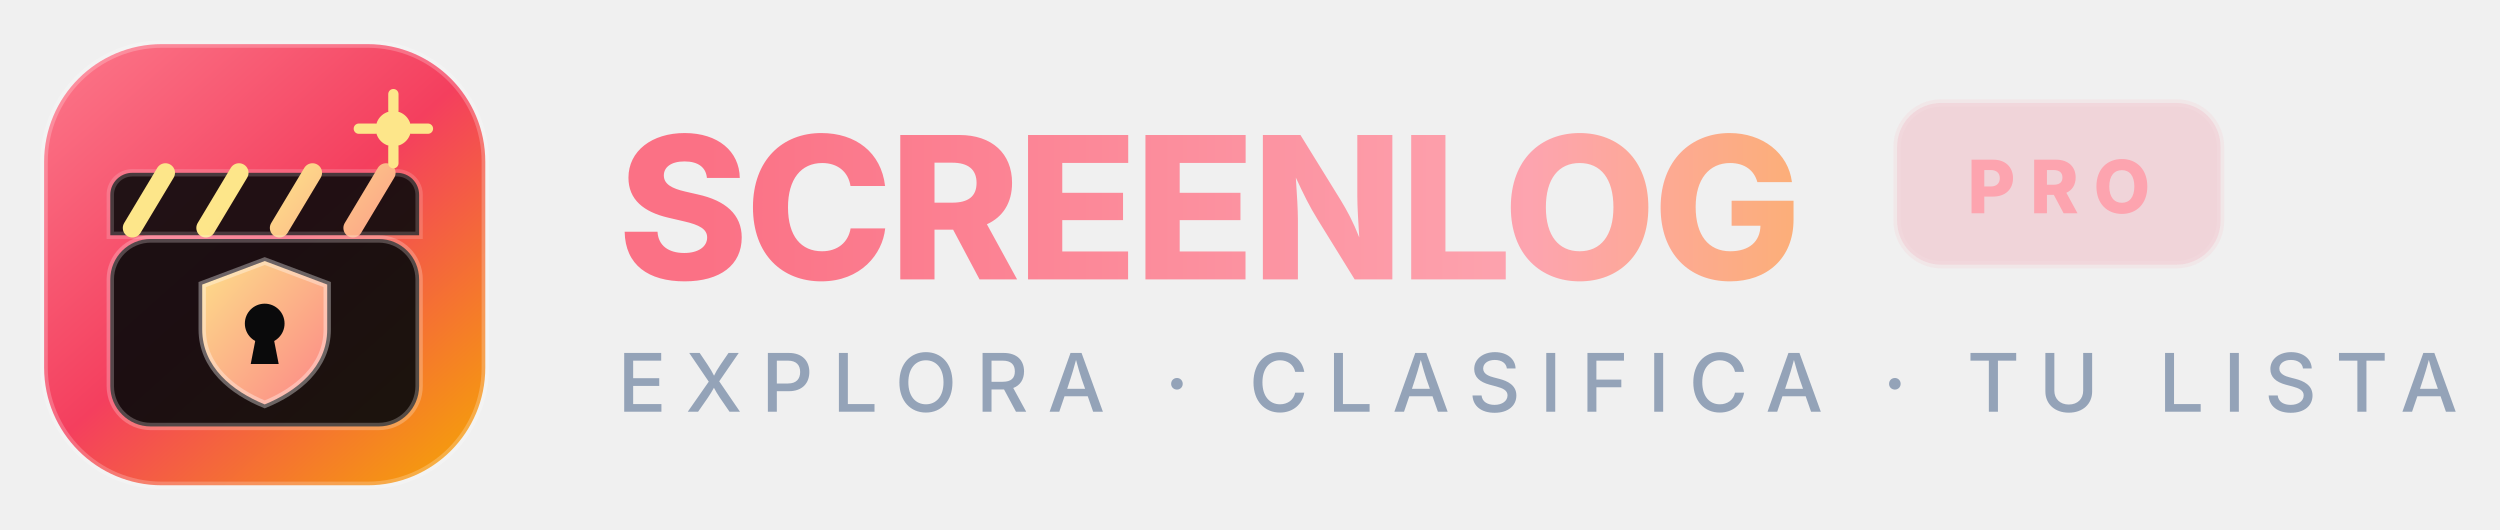
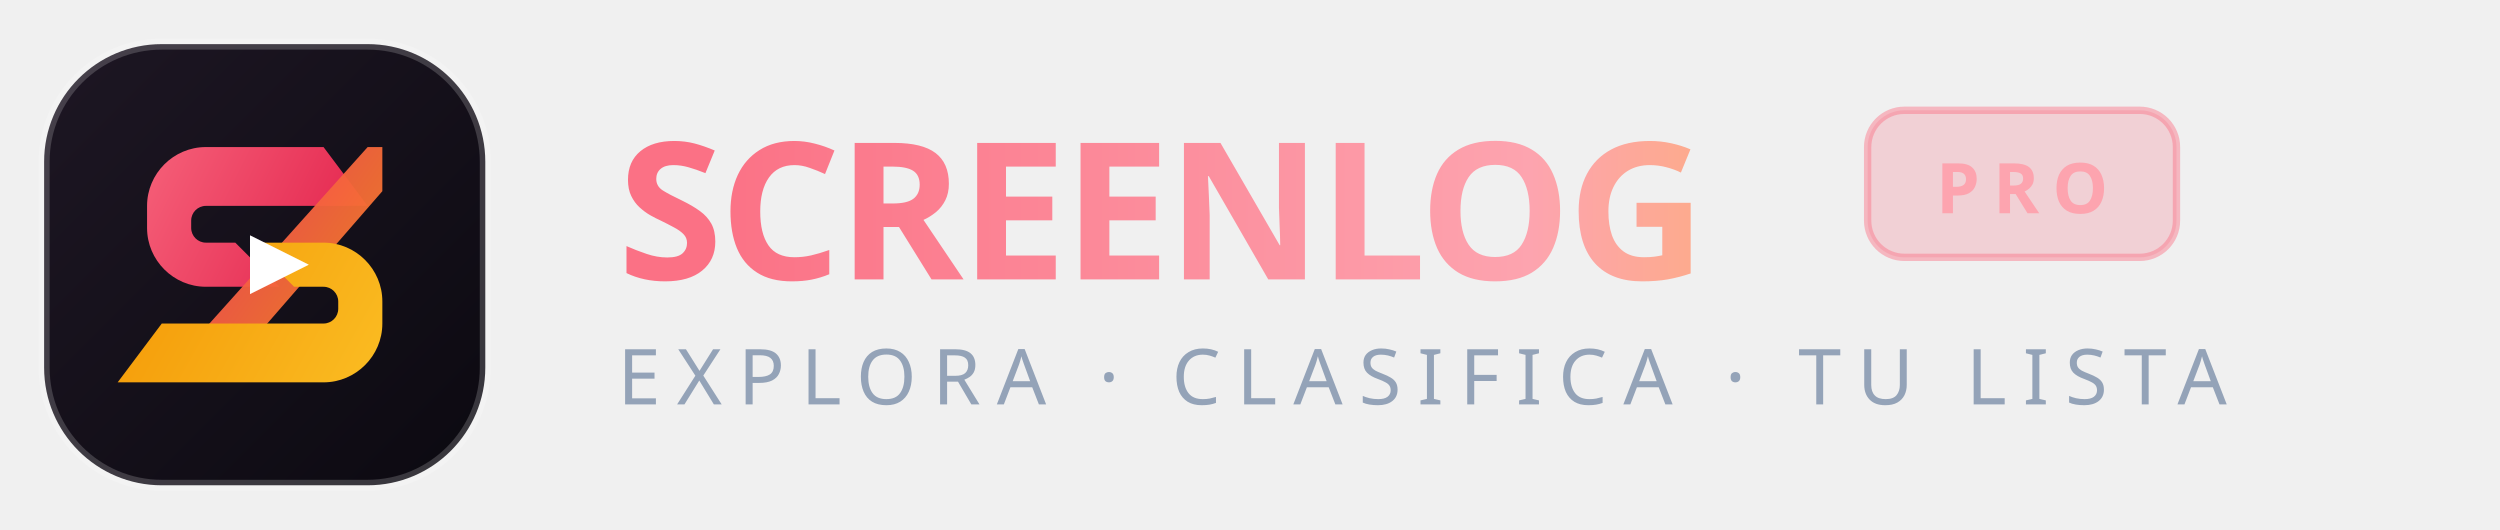
<svg xmlns="http://www.w3.org/2000/svg" width="340" height="72" viewBox="0 0 340 72" role="img" aria-label="ScreenLog Pro">
  <defs>
-     <linearGradient id="g" x1="8" y1="4" x2="58" y2="60" gradientUnits="userSpaceOnUse">
+     <linearGradient id="bg" x1="0" y1="0" x2="64" y2="64" gradientUnits="userSpaceOnUse">
+       <stop offset="0%" stop-color="#1E1724" />
+       <stop offset="100%" stop-color="#0B0910" />
+     </linearGradient>
+     <linearGradient id="g1" x1="8" y1="12" x2="48" y2="32" gradientUnits="userSpaceOnUse">
      <stop offset="0%" stop-color="#FB7185" />
-       <stop offset="48%" stop-color="#F43F5E" />
+       <stop offset="100%" stop-color="#E11D48" />
+     </linearGradient>
+     <linearGradient id="g2" x1="16" y1="24" x2="56" y2="52" gradientUnits="userSpaceOnUse">
+       <stop offset="0%" stop-color="#F43F5E" />
      <stop offset="100%" stop-color="#F59E0B" />
    </linearGradient>
-     <linearGradient id="a" x1="20" y1="32" x2="46" y2="54" gradientUnits="userSpaceOnUse">
-       <stop offset="0%" stop-color="#FDE68A" />
-       <stop offset="100%" stop-color="#FB7185" />
+     <linearGradient id="g3" x1="16" y1="36" x2="48" y2="54" gradientUnits="userSpaceOnUse">
+       <stop offset="0%" stop-color="#F59E0B" />
+       <stop offset="100%" stop-color="#FBBF24" />
    </linearGradient>
    <linearGradient id="w" x1="96" y1="0" x2="300" y2="0" gradientUnits="userSpaceOnUse">
      <stop offset="0%" stop-color="#FB7185" />
      <stop offset="55%" stop-color="#FDA4AF" />
      <stop offset="100%" stop-color="#FBBF24" />
    </linearGradient>
  </defs>
  <g transform="translate(4 4)">
-     <rect x="2" y="2" width="60" height="60" rx="16" fill="url(#g)" stroke="rgba(255,255,255,0.22)" />
-     <path d="M14 19.5h36a3 3 0 0 1 3 3V28H11v-5.5a3 3 0 0 1 3-3Z" fill="#0A0A0B" opacity=".9" stroke="rgba(255,255,255,0.18)" />
-     <path d="M18.5 19.5 14 27M28.5 19.5 24 27M38.5 19.5 34 27M48.5 19.5 44 27" stroke="url(#a)" stroke-width="2.6" stroke-linecap="round" />
-     <rect x="11" y="28.5" width="42" height="25.5" rx="5.5" fill="#0A0A0B" opacity=".92" stroke="rgba(255,255,255,0.25)" />
-     <path d="M32 31.5l8.5 3.2v6.1c0 5.1-4.1 8.4-8.5 10.2-4.4-1.8-8.5-5.1-8.5-10.2v-6.1l8.5-3.2Z" fill="url(#a)" stroke="rgba(255,255,255,0.35)" />
-     <circle cx="32" cy="40" r="2.7" fill="#0A0A0B" />
-     <path d="M30.9 41.4h2.2l.8 4.1h-3.8l.8-4.1Z" fill="#0A0A0B" />
-     <circle cx="49.5" cy="13.5" r="2.4" fill="#FDE68A" />
-     <path d="M49.5 8.8v2.2M49.5 16v2.2M44.8 13.5h2.2M52 13.5h2.2" stroke="#FDE68A" stroke-width="1.4" stroke-linecap="round" />
+     <rect x="2" y="2" width="60" height="60" rx="16" fill="url(#bg)" stroke="rgba(255,255,255,0.18)" stroke-width="1.5" />
+     <path d="M46 16H24c-4.4 0-8 3.6-8 8v3c0 4.4 3.6 8 8 8h10l-6-6h-4c-1.1 0-2-.9-2-2v-1c0-1.1.9-2 2-2h22l-6-8Z" fill="url(#g1)" />
+     <path d="M46 16 20 45h8l20-23v-6Z" fill="url(#g2)" opacity="0.95" />
+     <path d="M18 48h22c4.4 0 8-3.6 8-8v-3c0-4.4-3.6-8-8-8H30l6 6h4c1.1 0 2 .9 2 2v1c0 1.1-.9 2-2 2H18l-6 8h6Z" fill="url(#g3)" />
+     <polygon points="30,28 38,32 30,36" fill="#FFFFFF" />
  </g>
-   <text x="84" y="38" font-family="'Space Grotesk','Inter',system-ui,sans-serif" font-size="27" font-weight="800" letter-spacing="-0.5" fill="url(#w)">SCREENLOG</text>
-   <rect x="258" y="14" width="44" height="22" rx="6" fill="#F43F5E" opacity=".16" stroke="#FB7185" stroke-opacity=".45" />
-   <text x="280" y="29" text-anchor="middle" font-family="'Space Grotesk','Inter',system-ui,sans-serif" font-size="10" font-weight="800" letter-spacing="2" fill="#FDA4AF">PRO</text>
-   <text x="84" y="56" font-family="'Inter',system-ui,sans-serif" font-size="11" font-weight="500" letter-spacing="2.6" fill="#94A3B8">EXPLORA · CLASIFICA · TU LISTA</text>
+   <text x="84" y="38" font-family="'Plus Jakarta Sans','Outfit',system-ui,sans-serif" font-size="26" font-weight="900" letter-spacing="-0.5" fill="url(#w)">SCREENLOG</text>
+   <rect x="254" y="15" width="42" height="20" rx="5" fill="#F43F5E" fill-opacity=".18" stroke="#FB7185" stroke-opacity=".45" />
+   <text x="275" y="29" text-anchor="middle" font-family="'Plus Jakarta Sans',system-ui,sans-serif" font-size="9.5" font-weight="800" letter-spacing="1.8" fill="#FDA4AF">PRO</text>
+   <text x="84" y="55" font-family="'Plus Jakarta Sans',system-ui,sans-serif" font-size="10.5" font-weight="500" letter-spacing="2.2" fill="#94A3B8">EXPLORA · CLASIFICA · TU LISTA</text>
</svg>
